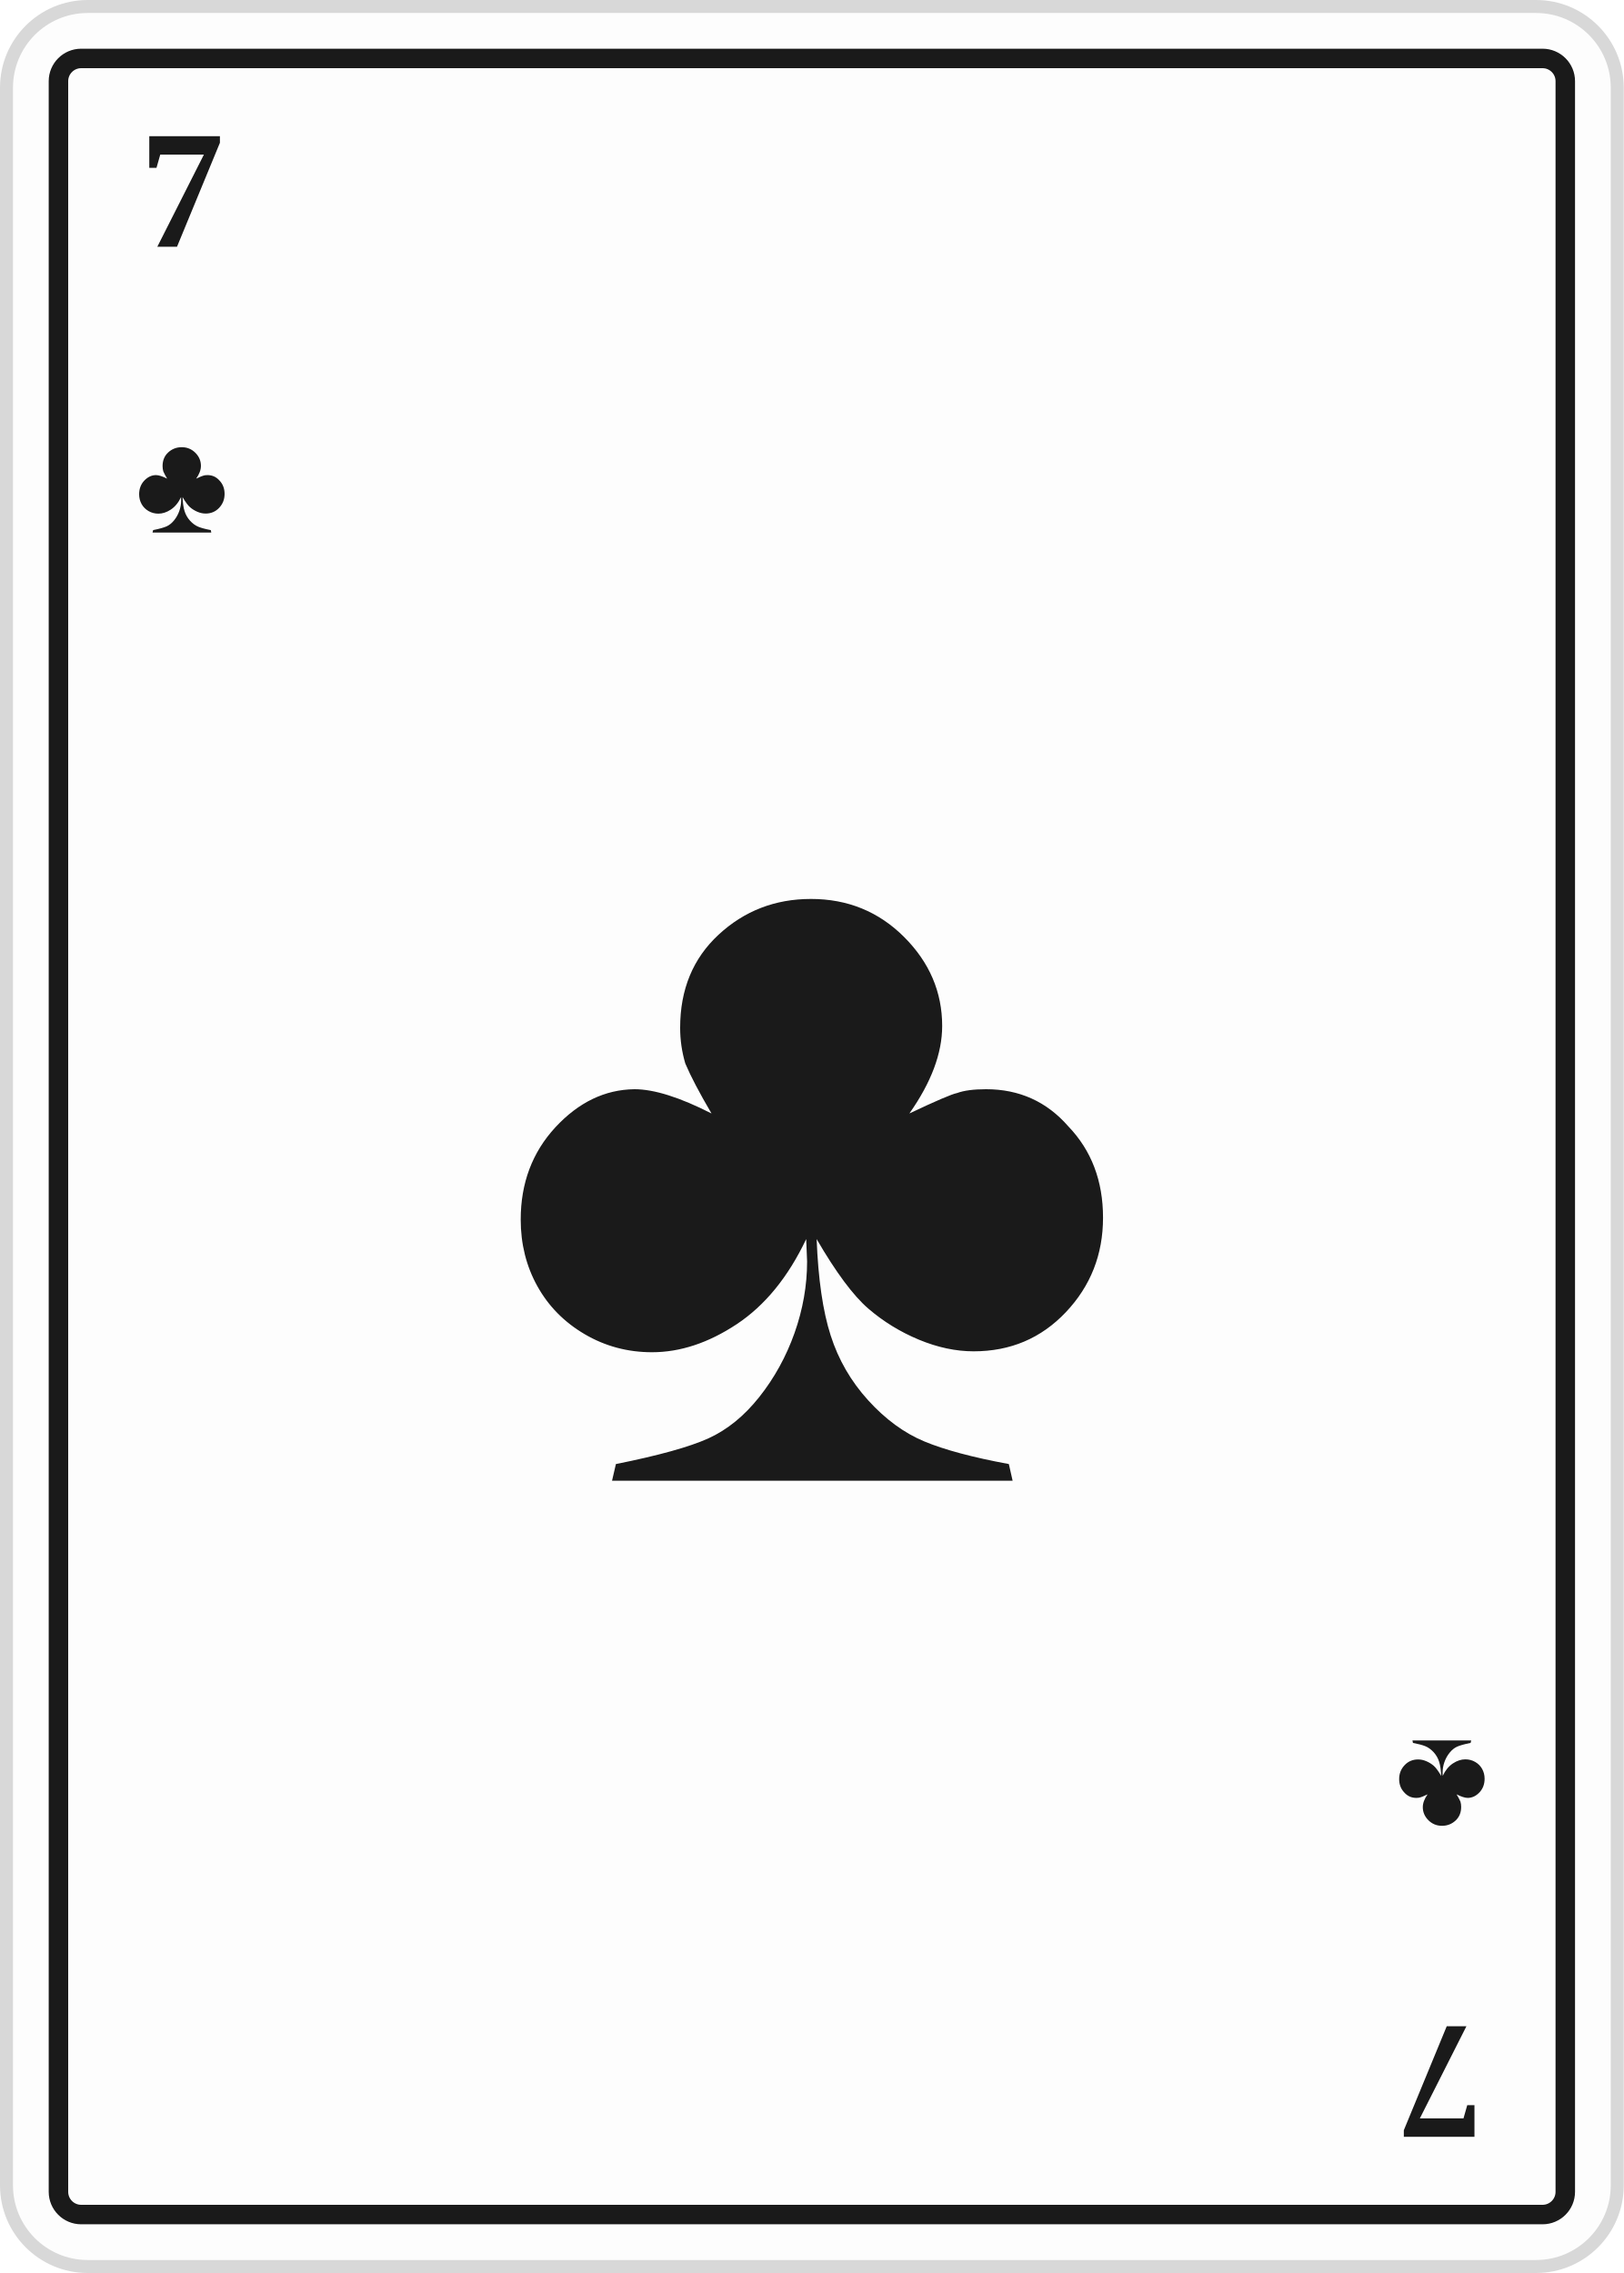
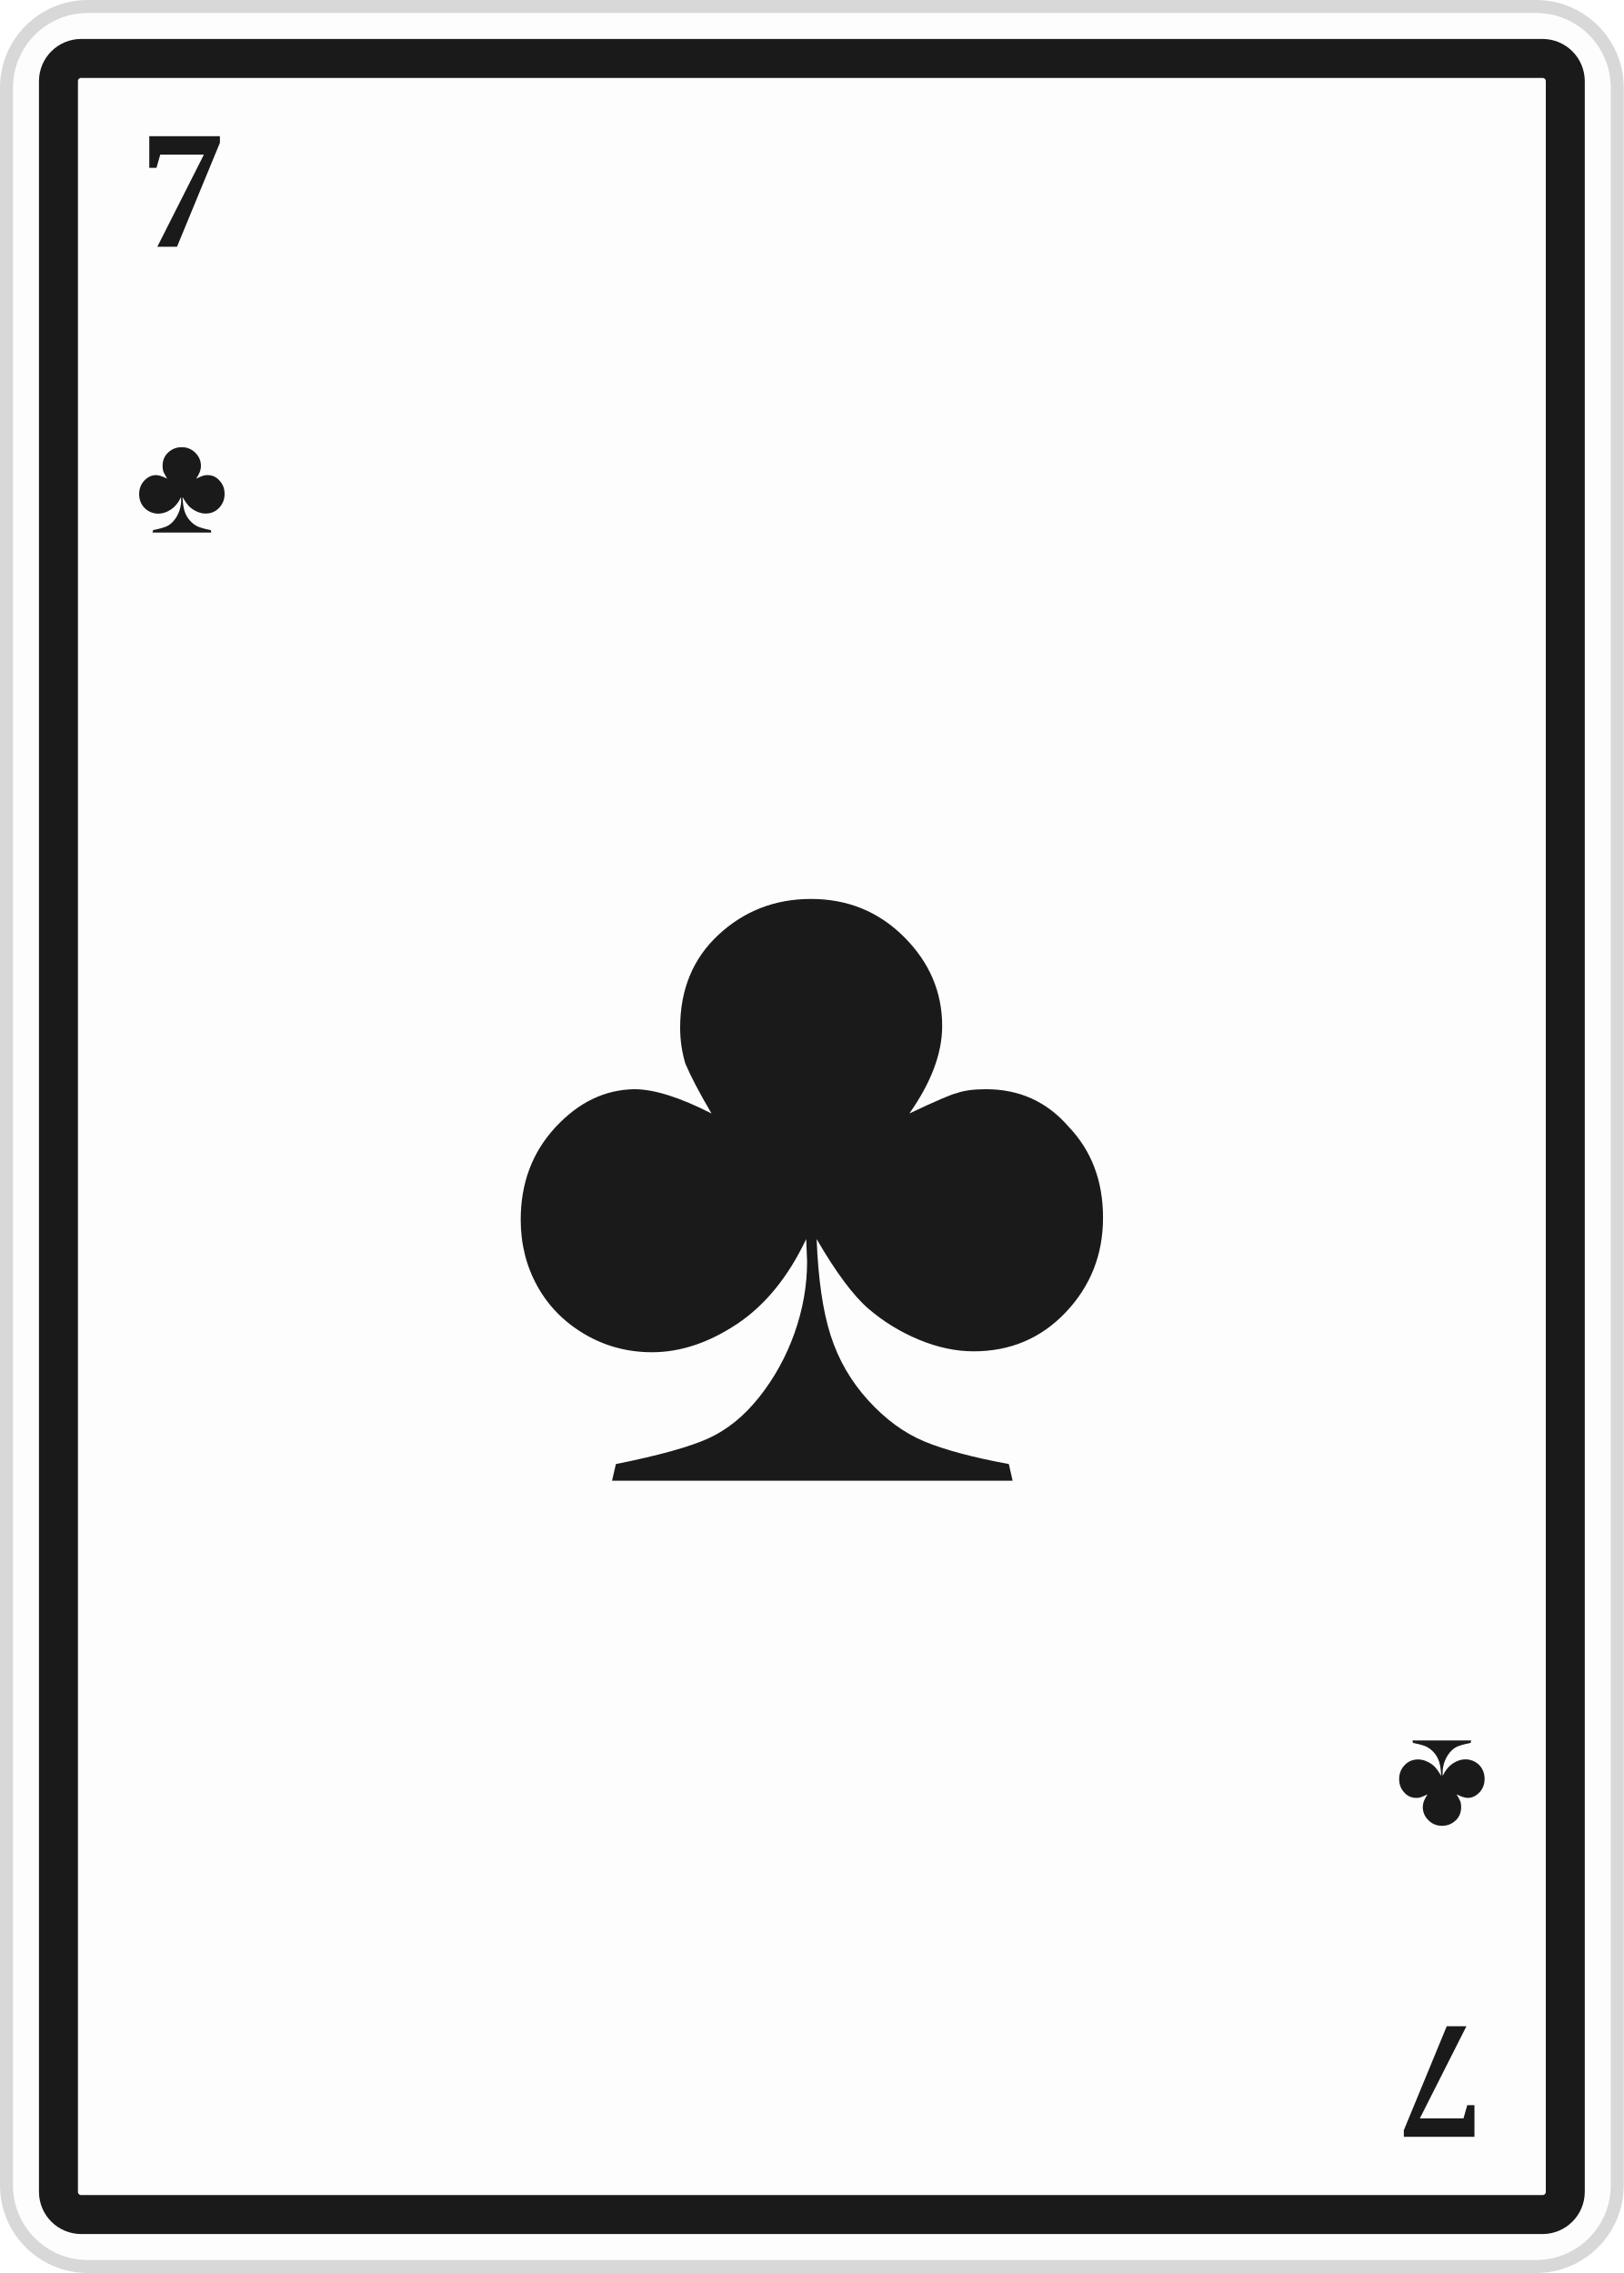
<svg xmlns="http://www.w3.org/2000/svg" viewBox="0 0 250 350">
  <rect x="1" y="1" width="248" height="348" rx="12.5" fill="#fdfdfd" stroke="#d8d8d8" stroke-width="2" />
-   <rect x="9" y="9" width="232" height="332" rx="3.5" fill="none" stroke="#1a1a1a" stroke-width="3" />
+   <rect x="9" y="9" width="232" height="332" rx="3.5" fill="none" stroke="#1a1a1a" stroke-width="6" />
  <text x="28" y="38" font-size="26" font-weight="bold" fill="#1a1a1a" font-family="Georgia, 'Times New Roman', serif" text-anchor="middle">7</text>
  <text x="28" y="82" font-size="22" fill="#1a1a1a" font-family="Georgia, 'Times New Roman', serif" text-anchor="middle">♣</text>
  <g transform="translate(250,350) rotate(180)">
    <text x="28" y="38" font-size="26" font-weight="bold" fill="#1a1a1a" font-family="Georgia, 'Times New Roman', serif" text-anchor="middle">7</text>
    <text x="28" y="82" font-size="22" fill="#1a1a1a" font-family="Georgia, 'Times New Roman', serif" text-anchor="middle">♣</text>
  </g>
  <text x="125.0" y="228.0" font-size="150" fill="#1a1a1a" font-family="Georgia, 'Times New Roman', serif" text-anchor="middle">♣</text>
</svg>
